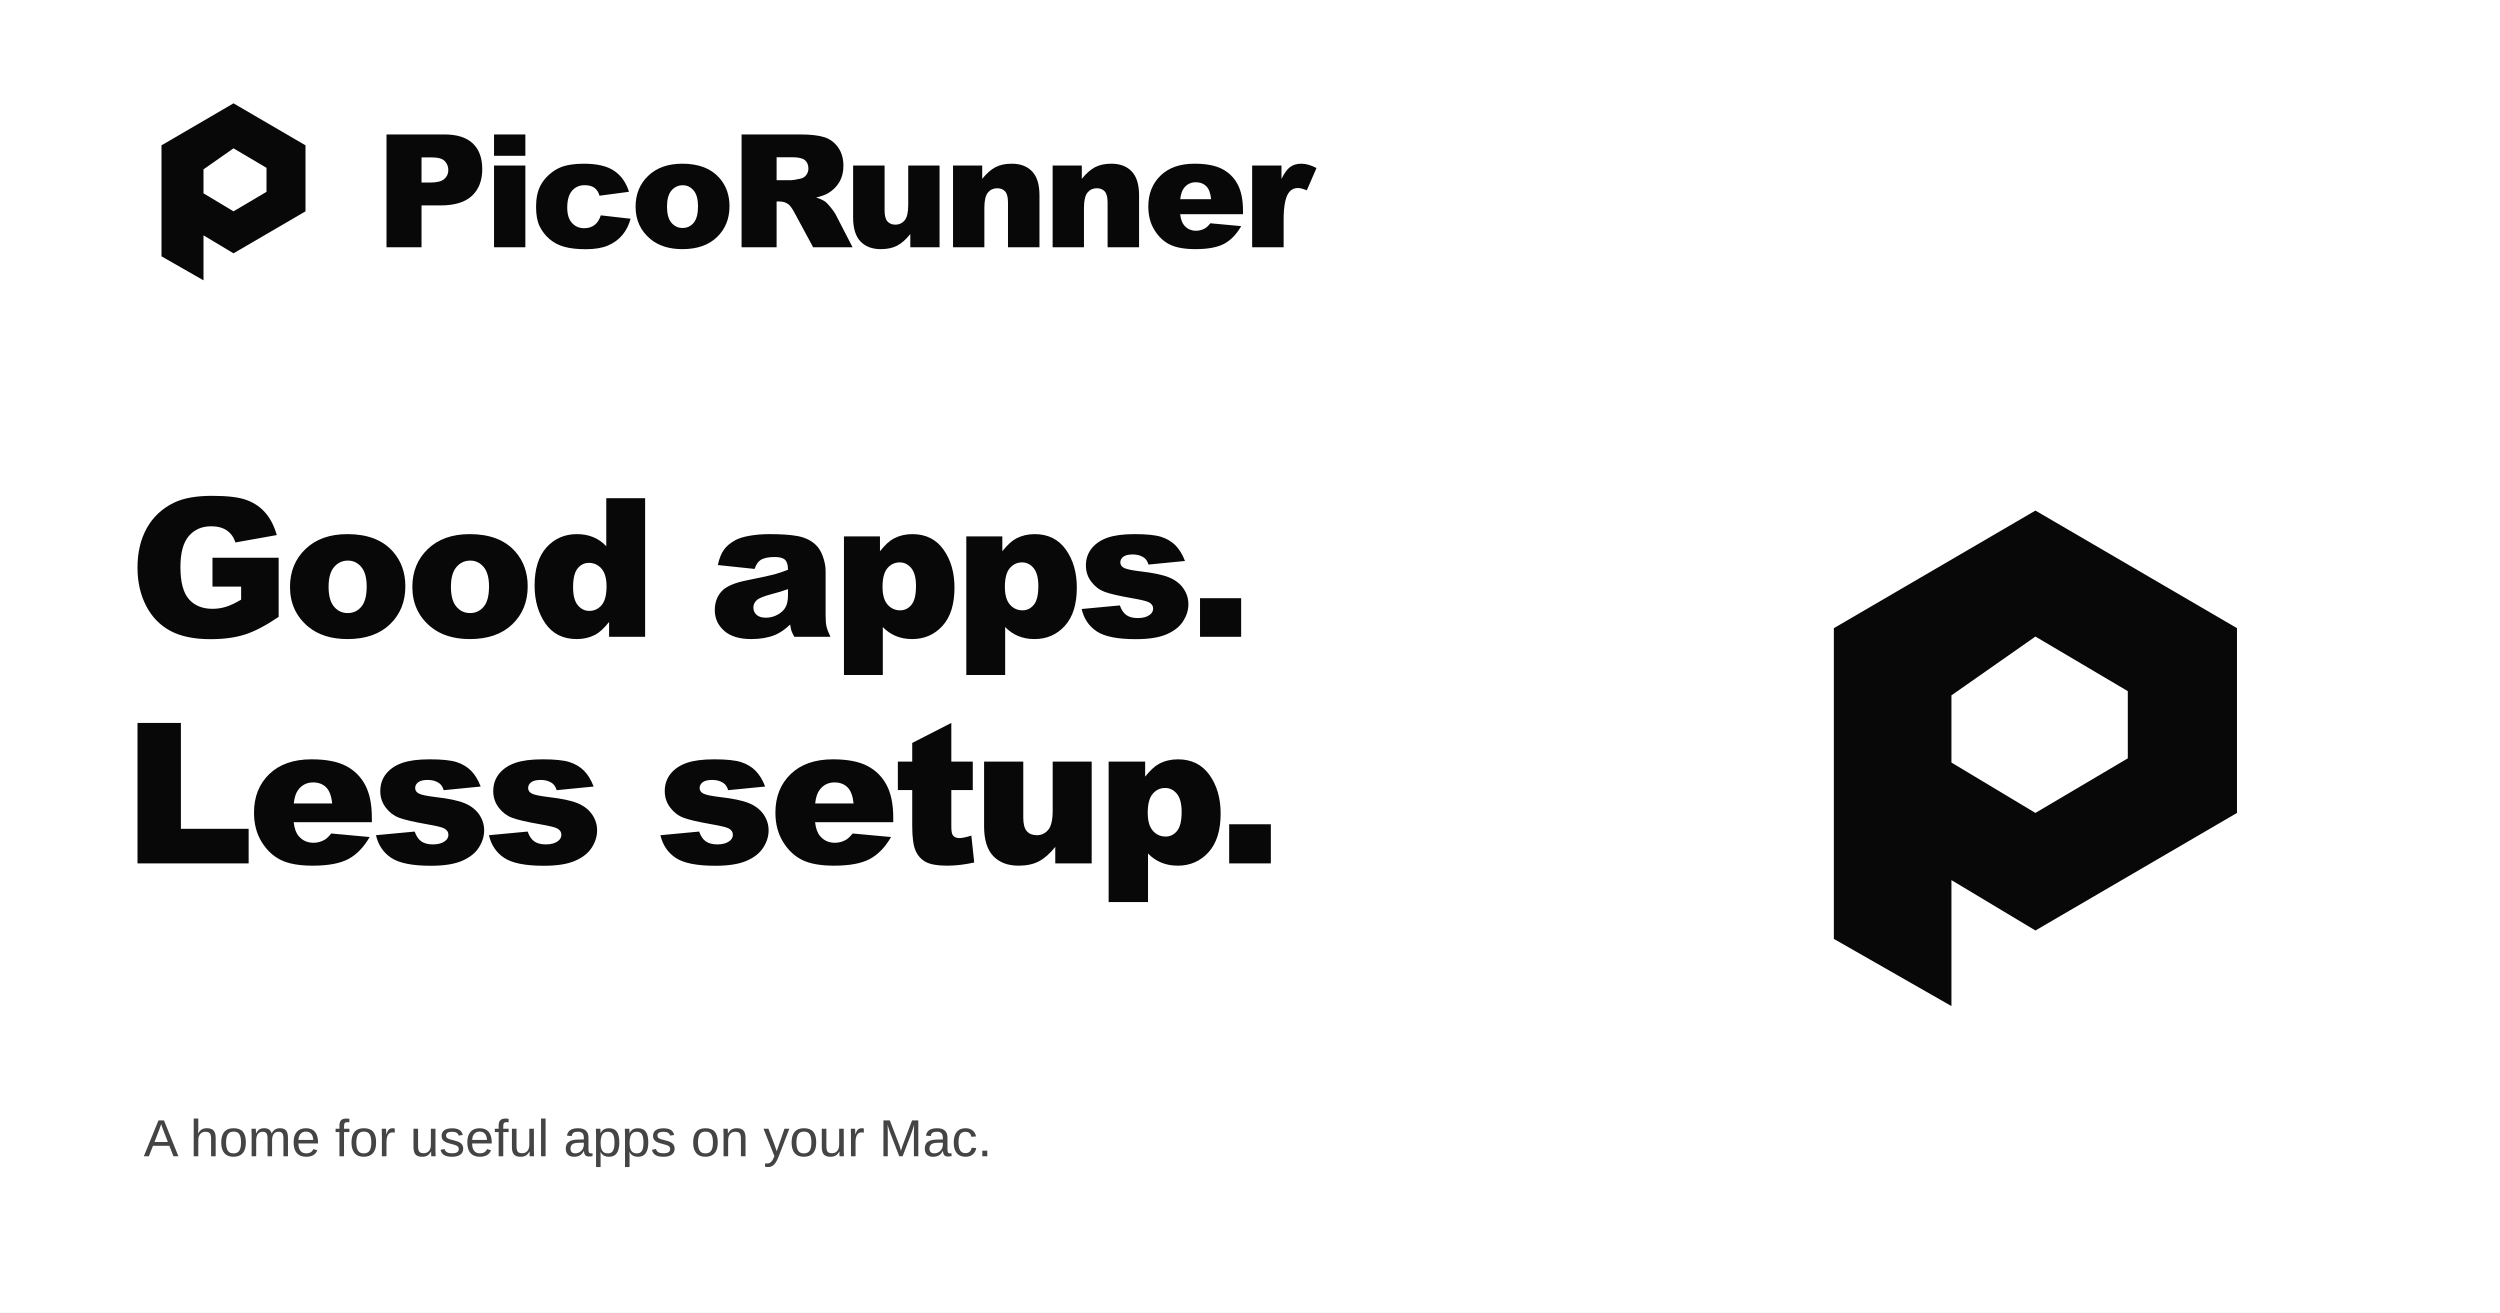
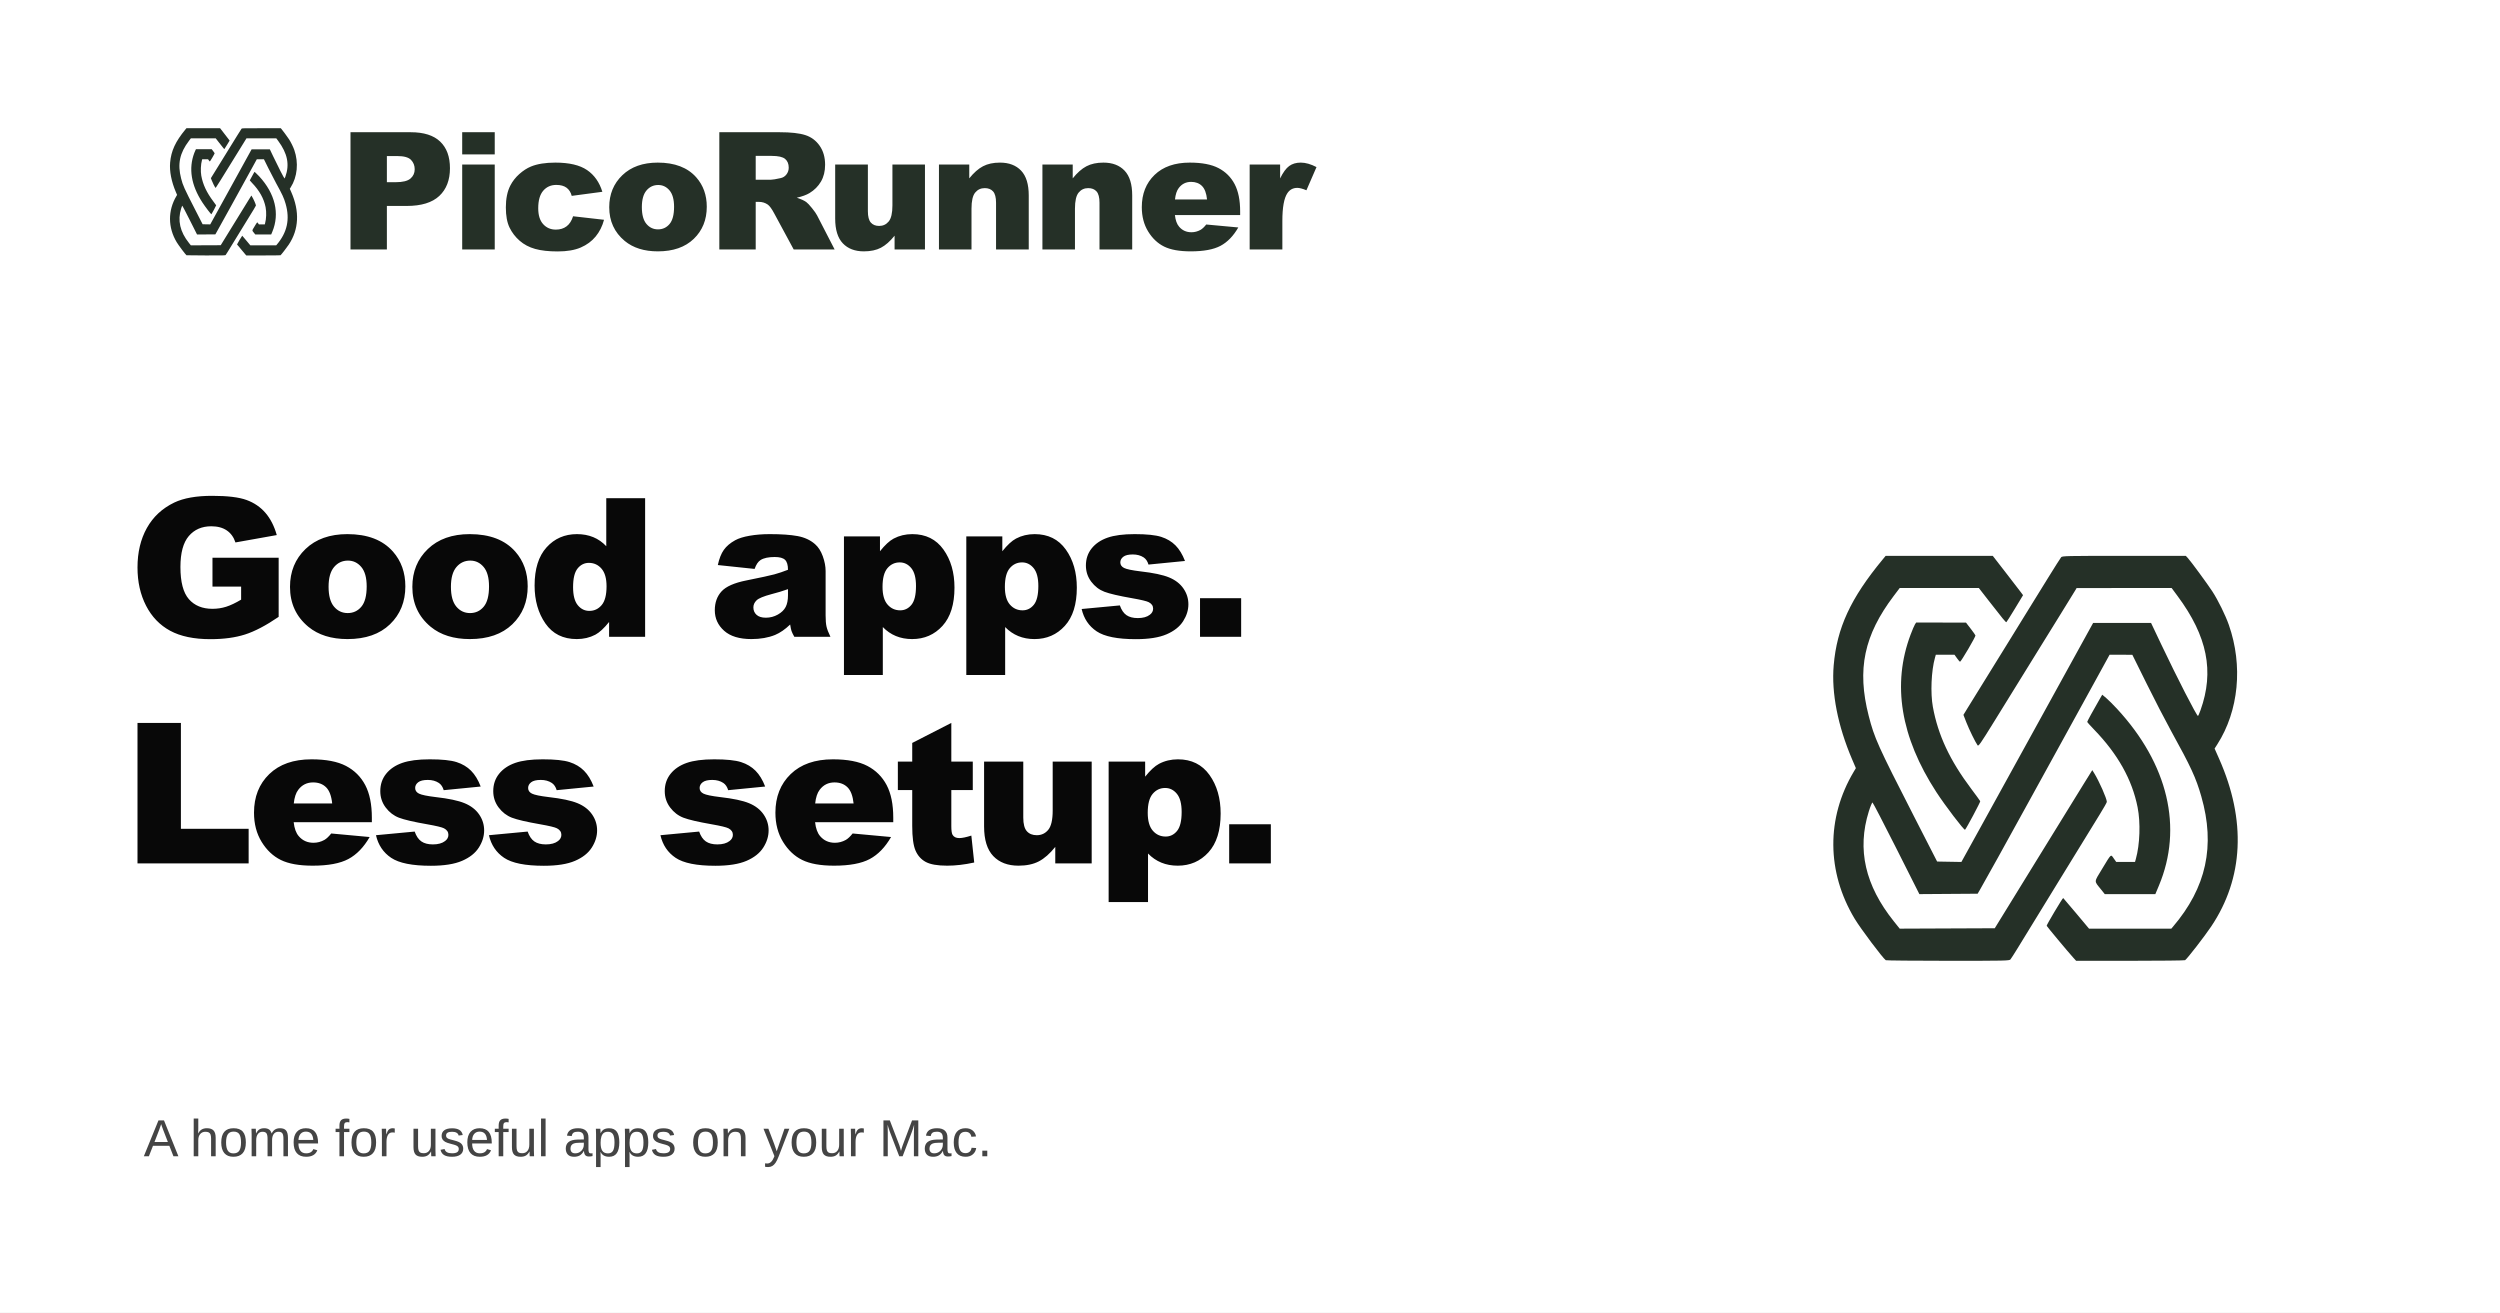
<svg xmlns="http://www.w3.org/2000/svg" width="1200" height="630" viewBox="0 0 1200 630">
  <rect width="1200" height="630" fill="#fff" />
  <g transform="translate(66 46) scale(.72)">
-     <g fill="#080808" transform="translate(4 -1) scale(1)">
-       <path fill-rule="evenodd" d="M12 34 60 6 108 34V78L60 106 40 94V124L12 108ZM40 50V66L60 78 82 65V49L60 36Z" />
+     <g fill="#253027" transform="translate(16 16) scale(0.1643836) translate(-220 -220)">
+       <path d="M317.261 258.75c-40.74 49.296-58.187 87.036-62.295 134.75-3.025 35.137 5.226 77.169 23.556 120l4.708 11-2.68 4.5c-35.131 58.976-34.715 127.656 1.134 187.376 7.521 12.528 36.029 50.508 39.676 52.859.627.404 36.283.741 79.235.75 73.159.014 78.188-.096 79.568-1.735.81-.962 4.646-6.925 8.524-13.25 3.878-6.325 15.056-24.55 24.84-40.5s22.062-35.975 27.283-44.5c21.804-35.599 45.038-73.42 53.329-86.812 4.874-7.872 8.861-14.933 8.861-15.691 0-4.205-9.805-26.421-16.214-36.736l-2.324-3.739-10.722 17.239c-5.897 9.481-33.855 54.814-62.128 100.739l-51.407 83.5-60.564.258-60.565.257-7.421-9.257c-36.62-45.685-47.115-91.648-31.974-140.03 2.043-6.528 4.16-11.618 4.752-11.425.587.191 14.261 26.532 30.386 58.535l29.32 58.186 37.111-.262 37.111-.262 2.918-4.968c5.169-8.799 35.071-62.74 65.43-118.032 20.297-36.965 50.521-91.898 57.221-104 3.654-6.6 14.727-26.738 24.607-44.75L606.499 380l14.501.025 14.5.026 18.185 36.724c10.002 20.199 23.891 47.075 30.865 59.725 25.821 46.833 31.931 60.059 38.81 84 18.087 62.953 6.464 116.248-36.258 166.25l-1.923 2.25H580.296l-16.322-19.5c-8.977-10.725-16.435-19.5-16.575-19.5-.911 0-21.428 34.465-21.056 35.37.495 1.205 27.236 33.256 33.69 40.38l3.85 4.25 68.809-.015c37.844-.009 69.349-.36 70.011-.78 2.583-1.642 24.861-30.4 33.284-42.966 41.324-61.648 44.813-135.211 10.129-213.562l-5.808-13.12 3.491-5.457c27.267-42.624 32.828-100.12 14.703-151.995-4.329-12.39-13.726-31.509-20.959-42.643-6.126-9.43-27.634-38.733-31.349-42.712l-2.568-2.75h-78.658c-73.671 0-78.754.111-80.167 1.75-.83.962-8.183 12.55-16.34 25.75A84203.04 84203.04 0 0 1 502.18 324a23256.395 23256.395 0 0 0-24.683 40c-7.279 11.825-20.78 33.65-30.004 48.5-9.224 14.85-19.122 30.853-21.996 35.561l-5.225 8.561 3.672 9.439c3.506 9.015 11.626 25.601 14.366 29.349 1.146 1.566 3.511-1.818 20.668-29.571a534556.68 534556.68 0 0 1 59.575-96.339c3.402-5.5 14.408-23.275 24.457-39.5 10.05-16.225 18.996-30.735 19.881-32.244l1.609-2.743 60.536-.007 60.536-.006 7.597 10.25c37.975 51.242 46.94 95.966 29.165 145.5-1.431 3.988-2.879 7.247-3.218 7.242-1.649-.02-26.775-48.993-46.94-91.492l-12.811-27H585.522L560.443 385a138049.44 138049.44 0 0 0-53.95 98c-34.279 62.337-35.485 64.525-65.461 118.775l-23.359 42.274-15.459-.274-15.46-.275-29.435-57.5c-46.231-90.308-50.451-99.677-57.77-128.245-15.128-59.053-5.986-102.66 32.052-152.889l7.472-9.866h100.851l11.855 15.25c18.794 24.174 22.51 28.689 23.242 28.237.378-.234 5.309-8.065 10.958-17.404l10.27-16.979-2.874-3.866c-1.581-2.126-10.264-13.399-19.294-25.052L457.662 254H321.186l-3.925 4.75m41.259 82.579c-.84 1.282-3.328 7.111-5.53 12.955-23.83 63.237-12.849 130.503 32.767 200.716 11.163 17.183 35.487 49.102 36.572 47.994 1.865-1.905 19.72-35.419 19.359-36.338-.25-.636-5.362-7.681-11.36-15.656-27.334-36.34-42.364-68.403-48.987-104.5-3.242-17.667-2.021-46.138 2.69-62.75l1.063-3.75h23.782l3.231 4.5c1.778 2.475 3.493 4.492 3.813 4.481 1.304-.041 20.188-32.257 19.682-33.577-.302-.785-3.148-4.795-6.325-8.91l-5.777-7.483-31.727-.005-31.727-.006-1.526 2.329m234.696 96.383C585.542 451.013 578 464.811 578 465.552c0 .413 3.964 4.849 8.809 9.858 30.212 31.23 48.367 63.644 55.372 98.862 3.91 19.656 2.974 47.383-2.226 65.978l-1.049 3.75H614.959l-3.181-4.513c-3.86-5.475-2.807-6.427-14.803 13.382-10.551 17.421-10.392 14.94-1.654 25.845l5.038 6.286h64.453l4.511-10.75c30.955-73.776 11.74-154.962-53.34-225.368-4.889-5.29-11.131-11.494-13.87-13.788l-4.981-4.169-3.916 6.787" fill-rule="evenodd" />
    </g>
-     <path fill="#080808" transform="translate(166 25.74392) scale(0.8210561)" d="M0.000 0.000 L47.062 0.000 Q62.438 0.000 70.094 7.312 Q77.750 14.625 77.750 28.125 Q77.750 42.000 69.406 49.812 Q61.062 57.625 43.938 57.625 L28.438 57.625 L28.438 91.625 L0.000 91.625 Z M28.438 39.062 L35.375 39.062 Q43.562 39.062 46.875 36.219 Q50.188 33.375 50.188 28.938 Q50.188 24.625 47.312 21.625 Q44.438 18.625 36.500 18.625 L28.438 18.625 Z M87.312 0.000 L112.750 0.000 L112.750 17.312 L87.312 17.312 Z M87.312 25.250 L112.750 25.250 L112.750 91.625 L87.312 91.625 Z M174.000 65.688 L198.188 68.438 Q196.188 76.000 191.625 81.531 Q187.062 87.062 179.969 90.125 Q172.875 93.188 161.938 93.188 Q151.375 93.188 144.344 91.219 Q137.312 89.250 132.250 84.844 Q127.188 80.438 124.312 74.500 Q121.438 68.562 121.438 58.750 Q121.438 48.500 124.938 41.688 Q127.500 36.688 131.938 32.719 Q136.375 28.750 141.062 26.812 Q148.500 23.750 160.125 23.750 Q176.375 23.750 184.906 29.562 Q193.438 35.375 196.875 46.562 L172.938 49.750 Q171.812 45.500 168.844 43.344 Q165.875 41.188 160.875 41.188 Q154.562 41.188 150.656 45.719 Q146.750 50.250 146.750 59.438 Q146.750 67.625 150.625 71.875 Q154.500 76.125 160.500 76.125 Q165.500 76.125 168.906 73.562 Q172.312 71.000 174.000 65.688 Z M202.250 58.625 Q202.250 43.438 212.500 33.594 Q222.750 23.750 240.188 23.750 Q260.125 23.750 270.312 35.312 Q278.500 44.625 278.500 58.250 Q278.500 73.562 268.344 83.344 Q258.188 93.125 240.250 93.125 Q224.250 93.125 214.375 85.000 Q202.250 74.938 202.250 58.625 Z M227.750 58.562 Q227.750 67.438 231.344 71.688 Q234.938 75.938 240.375 75.938 Q245.875 75.938 249.406 71.750 Q252.938 67.562 252.938 58.312 Q252.938 49.688 249.375 45.469 Q245.812 41.250 240.562 41.250 Q235.000 41.250 231.375 45.531 Q227.750 49.812 227.750 58.562 Z M288.312 91.625 L288.312 0.000 L335.500 0.000 Q348.625 0.000 355.562 2.250 Q362.500 4.500 366.750 10.594 Q371.000 16.688 371.000 25.438 Q371.000 33.062 367.750 38.594 Q364.500 44.125 358.812 47.562 Q355.188 49.750 348.875 51.188 Q353.938 52.875 356.250 54.562 Q357.812 55.688 360.781 59.375 Q363.750 63.062 364.750 65.062 L378.438 91.625 L346.438 91.625 L331.312 63.625 Q328.438 58.188 326.188 56.562 Q323.125 54.438 319.250 54.438 L316.750 54.438 L316.750 91.625 Z M316.750 37.125 L328.688 37.125 Q330.625 37.125 336.188 35.875 Q339.000 35.312 340.781 33.000 Q342.562 30.688 342.562 27.688 Q342.562 23.250 339.750 20.875 Q336.938 18.500 329.188 18.500 L316.750 18.500 Z M449.062 91.625 L425.312 91.625 L425.312 80.875 Q420.000 87.500 414.594 90.312 Q409.188 93.125 401.312 93.125 Q390.812 93.125 384.844 86.844 Q378.875 80.562 378.875 67.500 L378.875 25.250 L404.438 25.250 L404.438 61.750 Q404.438 68.000 406.750 70.625 Q409.062 73.250 413.250 73.250 Q417.812 73.250 420.719 69.750 Q423.625 66.250 423.625 57.188 L423.625 25.250 L449.062 25.250 Z M460.000 25.250 L483.688 25.250 L483.688 36.062 Q489.000 29.438 494.438 26.594 Q499.875 23.750 507.688 23.750 Q518.250 23.750 524.219 30.031 Q530.188 36.312 530.188 49.438 L530.188 91.625 L504.625 91.625 L504.625 55.125 Q504.625 48.875 502.312 46.281 Q500.000 43.688 495.812 43.688 Q491.188 43.688 488.312 47.188 Q485.438 50.688 485.438 59.750 L485.438 91.625 L460.000 91.625 Z M540.875 25.250 L564.562 25.250 L564.562 36.062 Q569.875 29.438 575.312 26.594 Q580.750 23.750 588.562 23.750 Q599.125 23.750 605.094 30.031 Q611.062 36.312 611.062 49.438 L611.062 91.625 L585.500 91.625 L585.500 55.125 Q585.500 48.875 583.188 46.281 Q580.875 43.688 576.688 43.688 Q572.062 43.688 569.188 47.188 Q566.312 50.688 566.312 59.750 L566.312 91.625 L540.875 91.625 Z M695.438 64.750 L644.438 64.750 Q645.125 70.875 647.750 73.875 Q651.438 78.188 657.375 78.188 Q661.125 78.188 664.500 76.312 Q666.562 75.125 668.938 72.125 L694.000 74.438 Q688.250 84.438 680.125 88.781 Q672.000 93.125 656.812 93.125 Q643.625 93.125 636.062 89.406 Q628.500 85.688 623.531 77.594 Q618.562 69.500 618.562 58.562 Q618.562 43.000 628.531 33.375 Q638.500 23.750 656.062 23.750 Q670.312 23.750 678.562 28.062 Q686.812 32.375 691.125 40.562 Q695.438 48.750 695.438 61.875 Z M669.562 52.562 Q668.812 45.188 665.594 42.000 Q662.375 38.812 657.125 38.812 Q651.062 38.812 647.438 43.625 Q645.125 46.625 644.500 52.562 Z M702.875 25.250 L726.688 25.250 L726.688 36.125 Q730.125 29.062 733.781 26.406 Q737.438 23.750 742.812 23.750 Q748.438 23.750 755.125 27.250 L747.250 45.375 Q742.750 43.500 740.125 43.500 Q735.125 43.500 732.375 47.625 Q728.438 53.438 728.438 69.375 L728.438 91.625 L702.875 91.625 Z" />
+     <path fill="#253027" transform="translate(142 24.26304) scale(0.8528389)" d="M0.000 0.000 L47.062 0.000 Q62.438 0.000 70.094 7.312 Q77.750 14.625 77.750 28.125 Q77.750 42.000 69.406 49.812 Q61.062 57.625 43.938 57.625 L28.438 57.625 L28.438 91.625 L0.000 91.625 Z M28.438 39.062 L35.375 39.062 Q43.562 39.062 46.875 36.219 Q50.188 33.375 50.188 28.938 Q50.188 24.625 47.312 21.625 Q44.438 18.625 36.500 18.625 L28.438 18.625 Z M87.312 0.000 L112.750 0.000 L112.750 17.312 L87.312 17.312 Z M87.312 25.250 L112.750 25.250 L112.750 91.625 L87.312 91.625 Z M174.000 65.688 L198.188 68.438 Q196.188 76.000 191.625 81.531 Q187.062 87.062 179.969 90.125 Q172.875 93.188 161.938 93.188 Q151.375 93.188 144.344 91.219 Q137.312 89.250 132.250 84.844 Q127.188 80.438 124.312 74.500 Q121.438 68.562 121.438 58.750 Q121.438 48.500 124.938 41.688 Q127.500 36.688 131.938 32.719 Q136.375 28.750 141.062 26.812 Q148.500 23.750 160.125 23.750 Q176.375 23.750 184.906 29.562 Q193.438 35.375 196.875 46.562 L172.938 49.750 Q171.812 45.500 168.844 43.344 Q165.875 41.188 160.875 41.188 Q154.562 41.188 150.656 45.719 Q146.750 50.250 146.750 59.438 Q146.750 67.625 150.625 71.875 Q154.500 76.125 160.500 76.125 Q165.500 76.125 168.906 73.562 Q172.312 71.000 174.000 65.688 Z M202.250 58.625 Q202.250 43.438 212.500 33.594 Q222.750 23.750 240.188 23.750 Q260.125 23.750 270.312 35.312 Q278.500 44.625 278.500 58.250 Q278.500 73.562 268.344 83.344 Q258.188 93.125 240.250 93.125 Q224.250 93.125 214.375 85.000 Q202.250 74.938 202.250 58.625 Z M227.750 58.562 Q227.750 67.438 231.344 71.688 Q234.938 75.938 240.375 75.938 Q245.875 75.938 249.406 71.750 Q252.938 67.562 252.938 58.312 Q252.938 49.688 249.375 45.469 Q245.812 41.250 240.562 41.250 Q235.000 41.250 231.375 45.531 Q227.750 49.812 227.750 58.562 Z M288.312 91.625 L288.312 0.000 L335.500 0.000 Q348.625 0.000 355.562 2.250 Q362.500 4.500 366.750 10.594 Q371.000 16.688 371.000 25.438 Q371.000 33.062 367.750 38.594 Q364.500 44.125 358.812 47.562 Q355.188 49.750 348.875 51.188 Q353.938 52.875 356.250 54.562 Q357.812 55.688 360.781 59.375 Q363.750 63.062 364.750 65.062 L378.438 91.625 L346.438 91.625 L331.312 63.625 Q328.438 58.188 326.188 56.562 Q323.125 54.438 319.250 54.438 L316.750 54.438 L316.750 91.625 Z M316.750 37.125 L328.688 37.125 Q330.625 37.125 336.188 35.875 Q339.000 35.312 340.781 33.000 Q342.562 30.688 342.562 27.688 Q342.562 23.250 339.750 20.875 Q336.938 18.500 329.188 18.500 L316.750 18.500 Z M449.062 91.625 L425.312 91.625 L425.312 80.875 Q420.000 87.500 414.594 90.312 Q409.188 93.125 401.312 93.125 Q390.812 93.125 384.844 86.844 Q378.875 80.562 378.875 67.500 L378.875 25.250 L404.438 25.250 L404.438 61.750 Q404.438 68.000 406.750 70.625 Q409.062 73.250 413.250 73.250 Q417.812 73.250 420.719 69.750 Q423.625 66.250 423.625 57.188 L423.625 25.250 L449.062 25.250 Z M460.000 25.250 L483.688 25.250 L483.688 36.062 Q489.000 29.438 494.438 26.594 Q499.875 23.750 507.688 23.750 Q518.250 23.750 524.219 30.031 Q530.188 36.312 530.188 49.438 L530.188 91.625 L504.625 91.625 L504.625 55.125 Q504.625 48.875 502.312 46.281 Q500.000 43.688 495.812 43.688 Q491.188 43.688 488.312 47.188 Q485.438 50.688 485.438 59.750 L485.438 91.625 L460.000 91.625 Z M540.875 25.250 L564.562 25.250 L564.562 36.062 Q569.875 29.438 575.312 26.594 Q580.750 23.750 588.562 23.750 Q599.125 23.750 605.094 30.031 Q611.062 36.312 611.062 49.438 L611.062 91.625 L585.500 91.625 L585.500 55.125 Q585.500 48.875 583.188 46.281 Q580.875 43.688 576.688 43.688 Q572.062 43.688 569.188 47.188 Q566.312 50.688 566.312 59.750 L566.312 91.625 L540.875 91.625 Z M695.438 64.750 L644.438 64.750 Q645.125 70.875 647.750 73.875 Q651.438 78.188 657.375 78.188 Q661.125 78.188 664.500 76.312 Q666.562 75.125 668.938 72.125 L694.000 74.438 Q688.250 84.438 680.125 88.781 Q672.000 93.125 656.812 93.125 Q643.625 93.125 636.062 89.406 Q628.500 85.688 623.531 77.594 Q618.562 69.500 618.562 58.562 Q618.562 43.000 628.531 33.375 Q638.500 23.750 656.062 23.750 Q670.312 23.750 678.562 28.062 Q686.812 32.375 691.125 40.562 Q695.438 48.750 695.438 61.875 Z M669.562 52.562 Q668.812 45.188 665.594 42.000 Q662.375 38.812 657.125 38.812 Q651.062 38.812 647.438 43.625 Q645.125 46.625 644.500 52.562 Z M702.875 25.250 L726.688 25.250 L726.688 36.125 Q730.125 29.062 733.781 26.406 Q737.438 23.750 742.812 23.750 Q748.438 23.750 755.125 27.250 L747.250 45.375 Q742.750 43.500 740.125 43.500 Q735.125 43.500 732.375 47.625 Q728.438 53.438 728.438 69.375 L728.438 91.625 L702.875 91.625 Z" />
  </g>
  <path fill="#080808" transform="translate(66 238) scale(0.7261214)" d="M49.562 60.000 L49.562 40.938 L93.312 40.938 L93.312 80.000 Q80.750 88.562 71.094 91.656 Q61.438 94.750 48.188 94.750 Q31.875 94.750 21.594 89.188 Q11.312 83.625 5.656 72.625 Q0.000 61.625 0.000 47.375 Q0.000 32.375 6.188 21.281 Q12.375 10.188 24.312 4.438 Q33.625 0.000 49.375 0.000 Q64.562 0.000 72.094 2.750 Q79.625 5.500 84.594 11.281 Q89.562 17.062 92.062 25.938 L64.750 30.812 Q63.062 25.625 59.031 22.875 Q55.000 20.125 48.750 20.125 Q39.438 20.125 33.906 26.594 Q28.375 33.062 28.375 47.062 Q28.375 61.938 33.969 68.312 Q39.562 74.688 49.562 74.688 Q54.312 74.688 58.625 73.312 Q62.938 71.938 68.500 68.625 L68.500 60.000 Z M100.812 60.188 Q100.812 45.000 111.062 35.156 Q121.312 25.312 138.750 25.312 Q158.688 25.312 168.875 36.875 Q177.062 46.188 177.062 59.812 Q177.062 75.125 166.906 84.906 Q156.750 94.688 138.812 94.688 Q122.812 94.688 112.938 86.562 Q100.812 76.500 100.812 60.188 Z M126.312 60.125 Q126.312 69.000 129.906 73.250 Q133.500 77.500 138.938 77.500 Q144.438 77.500 147.969 73.312 Q151.500 69.125 151.500 59.875 Q151.500 51.250 147.938 47.031 Q144.375 42.812 139.125 42.812 Q133.562 42.812 129.938 47.094 Q126.312 51.375 126.312 60.125 Z M181.688 60.188 Q181.688 45.000 191.938 35.156 Q202.188 25.312 219.625 25.312 Q239.562 25.312 249.750 36.875 Q257.938 46.188 257.938 59.812 Q257.938 75.125 247.781 84.906 Q237.625 94.688 219.688 94.688 Q203.688 94.688 193.812 86.562 Q181.688 76.500 181.688 60.188 Z M207.188 60.125 Q207.188 69.000 210.781 73.250 Q214.375 77.500 219.812 77.500 Q225.312 77.500 228.844 73.312 Q232.375 69.125 232.375 59.875 Q232.375 51.250 228.812 47.031 Q225.250 42.812 220.000 42.812 Q214.438 42.812 210.812 47.094 Q207.188 51.375 207.188 60.125 Z M335.562 1.562 L335.562 93.188 L311.750 93.188 L311.750 83.375 Q306.750 89.625 302.625 91.812 Q297.125 94.688 290.375 94.688 Q276.812 94.688 269.656 84.375 Q262.500 74.062 262.500 59.312 Q262.500 42.812 270.406 34.062 Q278.312 25.312 290.500 25.312 Q296.438 25.312 301.281 27.312 Q306.125 29.312 309.875 33.312 L309.875 1.562 Z M310.062 59.812 Q310.062 52.000 306.750 48.156 Q303.438 44.312 298.375 44.312 Q293.938 44.312 290.938 48.000 Q287.938 51.688 287.938 60.375 Q287.938 68.500 291.031 72.281 Q294.125 76.062 298.688 76.062 Q303.562 76.062 306.812 72.250 Q310.062 68.438 310.062 59.812 Z M407.938 48.312 L383.625 45.750 Q385.000 39.375 387.594 35.719 Q390.188 32.062 395.062 29.375 Q398.562 27.438 404.688 26.375 Q410.812 25.312 417.938 25.312 Q429.375 25.312 436.312 26.594 Q443.250 27.875 447.875 31.938 Q451.125 34.750 453.000 39.906 Q454.875 45.062 454.875 49.750 L454.875 79.062 Q454.875 83.750 455.469 86.406 Q456.062 89.062 458.062 93.188 L434.188 93.188 Q432.750 90.625 432.312 89.281 Q431.875 87.938 431.438 85.062 Q426.438 89.875 421.500 91.938 Q414.750 94.688 405.812 94.688 Q393.938 94.688 387.781 89.188 Q381.625 83.688 381.625 75.625 Q381.625 68.062 386.062 63.188 Q390.500 58.312 402.438 55.938 Q416.750 53.062 421.000 51.906 Q425.250 50.750 430.000 48.875 Q430.000 44.188 428.062 42.312 Q426.125 40.438 421.250 40.438 Q415.000 40.438 411.875 42.438 Q409.438 44.000 407.938 48.312 Z M430.000 61.688 Q424.750 63.562 419.062 65.000 Q411.312 67.062 409.250 69.062 Q407.125 71.125 407.125 73.750 Q407.125 76.750 409.219 78.656 Q411.312 80.562 415.375 80.562 Q419.625 80.562 423.281 78.500 Q426.938 76.438 428.469 73.469 Q430.000 70.500 430.000 65.750 Z M467.000 118.438 L467.000 26.812 L490.812 26.812 L490.812 36.625 Q495.750 30.438 499.875 28.250 Q505.438 25.312 512.188 25.312 Q525.500 25.312 532.781 35.500 Q540.062 45.688 540.062 60.688 Q540.062 77.250 532.125 85.969 Q524.188 94.688 512.062 94.688 Q506.188 94.688 501.344 92.688 Q496.500 90.688 492.688 86.750 L492.688 118.438 Z M492.500 60.188 Q492.500 68.062 495.812 71.875 Q499.125 75.688 504.188 75.688 Q508.625 75.688 511.625 72.031 Q514.625 68.375 514.625 59.625 Q514.625 51.562 511.500 47.781 Q508.375 44.000 503.875 44.000 Q499.000 44.000 495.750 47.812 Q492.500 51.625 492.500 60.188 Z M547.875 118.438 L547.875 26.812 L571.688 26.812 L571.688 36.625 Q576.625 30.438 580.750 28.250 Q586.312 25.312 593.062 25.312 Q606.375 25.312 613.656 35.500 Q620.938 45.688 620.938 60.688 Q620.938 77.250 613.000 85.969 Q605.062 94.688 592.938 94.688 Q587.062 94.688 582.219 92.688 Q577.375 90.688 573.562 86.750 L573.562 118.438 Z M573.375 60.188 Q573.375 68.062 576.688 71.875 Q580.000 75.688 585.062 75.688 Q589.500 75.688 592.500 72.031 Q595.500 68.375 595.500 59.625 Q595.500 51.562 592.375 47.781 Q589.250 44.000 584.750 44.000 Q579.875 44.000 576.625 47.812 Q573.375 51.625 573.375 60.188 Z M624.125 74.812 L649.375 72.438 Q650.938 76.938 653.750 78.875 Q656.562 80.812 661.250 80.812 Q666.375 80.812 669.188 78.625 Q671.375 77.000 671.375 74.562 Q671.375 71.812 668.500 70.312 Q666.438 69.250 657.562 67.688 Q644.312 65.375 639.156 63.406 Q634.000 61.438 630.469 56.750 Q626.938 52.062 626.938 46.062 Q626.938 39.500 630.750 34.750 Q634.562 30.000 641.250 27.656 Q647.938 25.312 659.188 25.312 Q671.062 25.312 676.719 27.125 Q682.375 28.938 686.156 32.750 Q689.938 36.562 692.438 43.062 L668.312 45.438 Q667.375 42.250 665.188 40.750 Q662.188 38.750 657.938 38.750 Q653.625 38.750 651.656 40.281 Q649.688 41.812 649.688 44.000 Q649.688 46.438 652.188 47.688 Q654.688 48.938 663.062 49.938 Q675.750 51.375 681.938 53.938 Q688.125 56.500 691.406 61.250 Q694.688 66.000 694.688 71.688 Q694.688 77.438 691.219 82.875 Q687.750 88.312 680.281 91.531 Q672.812 94.750 659.938 94.750 Q641.750 94.750 634.031 89.562 Q626.312 84.375 624.125 74.812 Z M702.375 67.688 L729.562 67.688 L729.562 93.188 L702.375 93.188 Z" />
  <path fill="#080808" transform="translate(66 347) scale(0.7358289)" d="M0.000 0.000 L28.312 0.000 L28.312 69.062 L72.500 69.062 L72.500 91.625 L0.000 91.625 Z M152.875 64.750 L101.875 64.750 Q102.562 70.875 105.188 73.875 Q108.875 78.188 114.812 78.188 Q118.562 78.188 121.938 76.312 Q124.000 75.125 126.375 72.125 L151.438 74.438 Q145.688 84.438 137.562 88.781 Q129.438 93.125 114.250 93.125 Q101.062 93.125 93.500 89.406 Q85.938 85.688 80.969 77.594 Q76.000 69.500 76.000 58.562 Q76.000 43.000 85.969 33.375 Q95.938 23.750 113.500 23.750 Q127.750 23.750 136.000 28.062 Q144.250 32.375 148.562 40.562 Q152.875 48.750 152.875 61.875 Z M127.000 52.562 Q126.250 45.188 123.031 42.000 Q119.812 38.812 114.562 38.812 Q108.500 38.812 104.875 43.625 Q102.562 46.625 101.938 52.562 Z M155.562 73.250 L180.812 70.875 Q182.375 75.375 185.188 77.312 Q188.000 79.250 192.688 79.250 Q197.812 79.250 200.625 77.062 Q202.812 75.438 202.812 73.000 Q202.812 70.250 199.938 68.750 Q197.875 67.688 189.000 66.125 Q175.750 63.812 170.594 61.844 Q165.438 59.875 161.906 55.188 Q158.375 50.500 158.375 44.500 Q158.375 37.938 162.188 33.188 Q166.000 28.438 172.688 26.094 Q179.375 23.750 190.625 23.750 Q202.500 23.750 208.156 25.562 Q213.812 27.375 217.594 31.188 Q221.375 35.000 223.875 41.500 L199.750 43.875 Q198.812 40.688 196.625 39.188 Q193.625 37.188 189.375 37.188 Q185.062 37.188 183.094 38.719 Q181.125 40.250 181.125 42.438 Q181.125 44.875 183.625 46.125 Q186.125 47.375 194.500 48.375 Q207.188 49.812 213.375 52.375 Q219.562 54.938 222.844 59.688 Q226.125 64.438 226.125 70.125 Q226.125 75.875 222.656 81.312 Q219.188 86.750 211.719 89.969 Q204.250 93.188 191.375 93.188 Q173.188 93.188 165.469 88.000 Q157.750 82.812 155.562 73.250 Z M229.250 73.250 L254.500 70.875 Q256.062 75.375 258.875 77.312 Q261.688 79.250 266.375 79.250 Q271.500 79.250 274.312 77.062 Q276.500 75.438 276.500 73.000 Q276.500 70.250 273.625 68.750 Q271.562 67.688 262.688 66.125 Q249.438 63.812 244.281 61.844 Q239.125 59.875 235.594 55.188 Q232.062 50.500 232.062 44.500 Q232.062 37.938 235.875 33.188 Q239.688 28.438 246.375 26.094 Q253.062 23.750 264.312 23.750 Q276.188 23.750 281.844 25.562 Q287.500 27.375 291.281 31.188 Q295.062 35.000 297.562 41.500 L273.438 43.875 Q272.500 40.688 270.312 39.188 Q267.312 37.188 263.062 37.188 Q258.750 37.188 256.781 38.719 Q254.812 40.250 254.812 42.438 Q254.812 44.875 257.312 46.125 Q259.812 47.375 268.188 48.375 Q280.875 49.812 287.062 52.375 Q293.250 54.938 296.531 59.688 Q299.812 64.438 299.812 70.125 Q299.812 75.875 296.344 81.312 Q292.875 86.750 285.406 89.969 Q277.938 93.188 265.062 93.188 Q246.875 93.188 239.156 88.000 Q231.438 82.812 229.250 73.250 Z M341.125 73.250 L366.375 70.875 Q367.938 75.375 370.750 77.312 Q373.562 79.250 378.250 79.250 Q383.375 79.250 386.188 77.062 Q388.375 75.438 388.375 73.000 Q388.375 70.250 385.500 68.750 Q383.438 67.688 374.562 66.125 Q361.312 63.812 356.156 61.844 Q351.000 59.875 347.469 55.188 Q343.938 50.500 343.938 44.500 Q343.938 37.938 347.750 33.188 Q351.562 28.438 358.250 26.094 Q364.938 23.750 376.188 23.750 Q388.062 23.750 393.719 25.562 Q399.375 27.375 403.156 31.188 Q406.938 35.000 409.438 41.500 L385.312 43.875 Q384.375 40.688 382.188 39.188 Q379.188 37.188 374.938 37.188 Q370.625 37.188 368.656 38.719 Q366.688 40.250 366.688 42.438 Q366.688 44.875 369.188 46.125 Q371.688 47.375 380.062 48.375 Q392.750 49.812 398.938 52.375 Q405.125 54.938 408.406 59.688 Q411.688 64.438 411.688 70.125 Q411.688 75.875 408.219 81.312 Q404.750 86.750 397.281 89.969 Q389.812 93.188 376.938 93.188 Q358.750 93.188 351.031 88.000 Q343.312 82.812 341.125 73.250 Z M493.000 64.750 L442.000 64.750 Q442.688 70.875 445.312 73.875 Q449.000 78.188 454.938 78.188 Q458.688 78.188 462.062 76.312 Q464.125 75.125 466.500 72.125 L491.562 74.438 Q485.812 84.438 477.688 88.781 Q469.562 93.125 454.375 93.125 Q441.188 93.125 433.625 89.406 Q426.062 85.688 421.094 77.594 Q416.125 69.500 416.125 58.562 Q416.125 43.000 426.094 33.375 Q436.062 23.750 453.625 23.750 Q467.875 23.750 476.125 28.062 Q484.375 32.375 488.688 40.562 Q493.000 48.750 493.000 61.875 Z M467.125 52.562 Q466.375 45.188 463.156 42.000 Q459.938 38.812 454.688 38.812 Q448.625 38.812 445.000 43.625 Q442.688 46.625 442.062 52.562 Z M530.875 0.000 L530.875 25.250 L544.875 25.250 L544.875 43.812 L530.875 43.812 L530.875 67.375 Q530.875 71.625 531.688 73.000 Q532.938 75.125 536.062 75.125 Q538.875 75.125 543.938 73.500 L545.812 91.062 Q536.375 93.125 528.188 93.125 Q518.688 93.125 514.188 90.688 Q509.688 88.250 507.531 83.281 Q505.375 78.312 505.375 67.188 L505.375 43.812 L496.000 43.812 L496.000 25.250 L505.375 25.250 L505.375 13.062 Z M622.438 91.625 L598.688 91.625 L598.688 80.875 Q593.375 87.500 587.969 90.312 Q582.562 93.125 574.688 93.125 Q564.188 93.125 558.219 86.844 Q552.250 80.562 552.250 67.500 L552.250 25.250 L577.812 25.250 L577.812 61.750 Q577.812 68.000 580.125 70.625 Q582.438 73.250 586.625 73.250 Q591.188 73.250 594.094 69.750 Q597.000 66.250 597.000 57.188 L597.000 25.250 L622.438 25.250 Z M633.500 116.875 L633.500 25.250 L657.312 25.250 L657.312 35.062 Q662.250 28.875 666.375 26.688 Q671.938 23.750 678.688 23.750 Q692.000 23.750 699.281 33.938 Q706.562 44.125 706.562 59.125 Q706.562 75.688 698.625 84.406 Q690.688 93.125 678.562 93.125 Q672.688 93.125 667.844 91.125 Q663.000 89.125 659.188 85.188 L659.188 116.875 Z M659.000 58.625 Q659.000 66.500 662.312 70.312 Q665.625 74.125 670.688 74.125 Q675.125 74.125 678.125 70.469 Q681.125 66.812 681.125 58.062 Q681.125 50.000 678.000 46.219 Q674.875 42.438 670.375 42.438 Q665.500 42.438 662.250 46.250 Q659.000 50.062 659.000 58.625 Z M712.125 66.125 L739.312 66.125 L739.312 91.625 L712.125 91.625 Z" />
  <text x="69" y="555" fill="#444" font-family="Arial,sans-serif" font-size="25">A home for useful apps on your Mac.</text>
-   <g fill="#080808" transform="translate(856.0625 232.9844) scale(2.015625)">
-     <path fill-rule="evenodd" d="M12 34 60 6 108 34V78L60 106 40 94V124L12 108ZM40 50V66L60 78 82 65V49L60 36Z" />
+   <g fill="#253027" transform="translate(867 254) scale(0.3767123) translate(-220 -220)">
+     <path d="M317.261 258.75c-40.74 49.296-58.187 87.036-62.295 134.75-3.025 35.137 5.226 77.169 23.556 120l4.708 11-2.68 4.5c-35.131 58.976-34.715 127.656 1.134 187.376 7.521 12.528 36.029 50.508 39.676 52.859.627.404 36.283.741 79.235.75 73.159.014 78.188-.096 79.568-1.735.81-.962 4.646-6.925 8.524-13.25 3.878-6.325 15.056-24.55 24.84-40.5s22.062-35.975 27.283-44.5c21.804-35.599 45.038-73.42 53.329-86.812 4.874-7.872 8.861-14.933 8.861-15.691 0-4.205-9.805-26.421-16.214-36.736l-2.324-3.739-10.722 17.239c-5.897 9.481-33.855 54.814-62.128 100.739l-51.407 83.5-60.564.258-60.565.257-7.421-9.257c-36.62-45.685-47.115-91.648-31.974-140.03 2.043-6.528 4.16-11.618 4.752-11.425.587.191 14.261 26.532 30.386 58.535l29.32 58.186 37.111-.262 37.111-.262 2.918-4.968c5.169-8.799 35.071-62.74 65.43-118.032 20.297-36.965 50.521-91.898 57.221-104 3.654-6.6 14.727-26.738 24.607-44.75L606.499 380l14.501.025 14.5.026 18.185 36.724c10.002 20.199 23.891 47.075 30.865 59.725 25.821 46.833 31.931 60.059 38.81 84 18.087 62.953 6.464 116.248-36.258 166.25l-1.923 2.25H580.296l-16.322-19.5c-8.977-10.725-16.435-19.5-16.575-19.5-.911 0-21.428 34.465-21.056 35.37.495 1.205 27.236 33.256 33.69 40.38l3.85 4.25 68.809-.015c37.844-.009 69.349-.36 70.011-.78 2.583-1.642 24.861-30.4 33.284-42.966 41.324-61.648 44.813-135.211 10.129-213.562l-5.808-13.12 3.491-5.457c27.267-42.624 32.828-100.12 14.703-151.995-4.329-12.39-13.726-31.509-20.959-42.643-6.126-9.43-27.634-38.733-31.349-42.712l-2.568-2.75h-78.658c-73.671 0-78.754.111-80.167 1.75-.83.962-8.183 12.55-16.34 25.75A84203.04 84203.04 0 0 1 502.18 324a23256.395 23256.395 0 0 0-24.683 40c-7.279 11.825-20.78 33.65-30.004 48.5-9.224 14.85-19.122 30.853-21.996 35.561l-5.225 8.561 3.672 9.439c3.506 9.015 11.626 25.601 14.366 29.349 1.146 1.566 3.511-1.818 20.668-29.571a534556.68 534556.68 0 0 1 59.575-96.339c3.402-5.5 14.408-23.275 24.457-39.5 10.05-16.225 18.996-30.735 19.881-32.244l1.609-2.743 60.536-.007 60.536-.006 7.597 10.25c37.975 51.242 46.94 95.966 29.165 145.5-1.431 3.988-2.879 7.247-3.218 7.242-1.649-.02-26.775-48.993-46.94-91.492l-12.811-27H585.522L560.443 385a138049.44 138049.44 0 0 0-53.95 98c-34.279 62.337-35.485 64.525-65.461 118.775l-23.359 42.274-15.459-.274-15.46-.275-29.435-57.5c-46.231-90.308-50.451-99.677-57.77-128.245-15.128-59.053-5.986-102.66 32.052-152.889l7.472-9.866h100.851l11.855 15.25c18.794 24.174 22.51 28.689 23.242 28.237.378-.234 5.309-8.065 10.958-17.404l10.27-16.979-2.874-3.866c-1.581-2.126-10.264-13.399-19.294-25.052L457.662 254H321.186l-3.925 4.75m41.259 82.579c-.84 1.282-3.328 7.111-5.53 12.955-23.83 63.237-12.849 130.503 32.767 200.716 11.163 17.183 35.487 49.102 36.572 47.994 1.865-1.905 19.72-35.419 19.359-36.338-.25-.636-5.362-7.681-11.36-15.656-27.334-36.34-42.364-68.403-48.987-104.5-3.242-17.667-2.021-46.138 2.69-62.75l1.063-3.75h23.782l3.231 4.5c1.778 2.475 3.493 4.492 3.813 4.481 1.304-.041 20.188-32.257 19.682-33.577-.302-.785-3.148-4.795-6.325-8.91l-5.777-7.483-31.727-.005-31.727-.006-1.526 2.329m234.696 96.383C585.542 451.013 578 464.811 578 465.552c0 .413 3.964 4.849 8.809 9.858 30.212 31.23 48.367 63.644 55.372 98.862 3.91 19.656 2.974 47.383-2.226 65.978l-1.049 3.75H614.959l-3.181-4.513c-3.86-5.475-2.807-6.427-14.803 13.382-10.551 17.421-10.392 14.94-1.654 25.845l5.038 6.286h64.453l4.511-10.75c30.955-73.776 11.74-154.962-53.34-225.368-4.889-5.29-11.131-11.494-13.87-13.788l-4.981-4.169-3.916 6.787" fill-rule="evenodd" />
  </g>
</svg>
